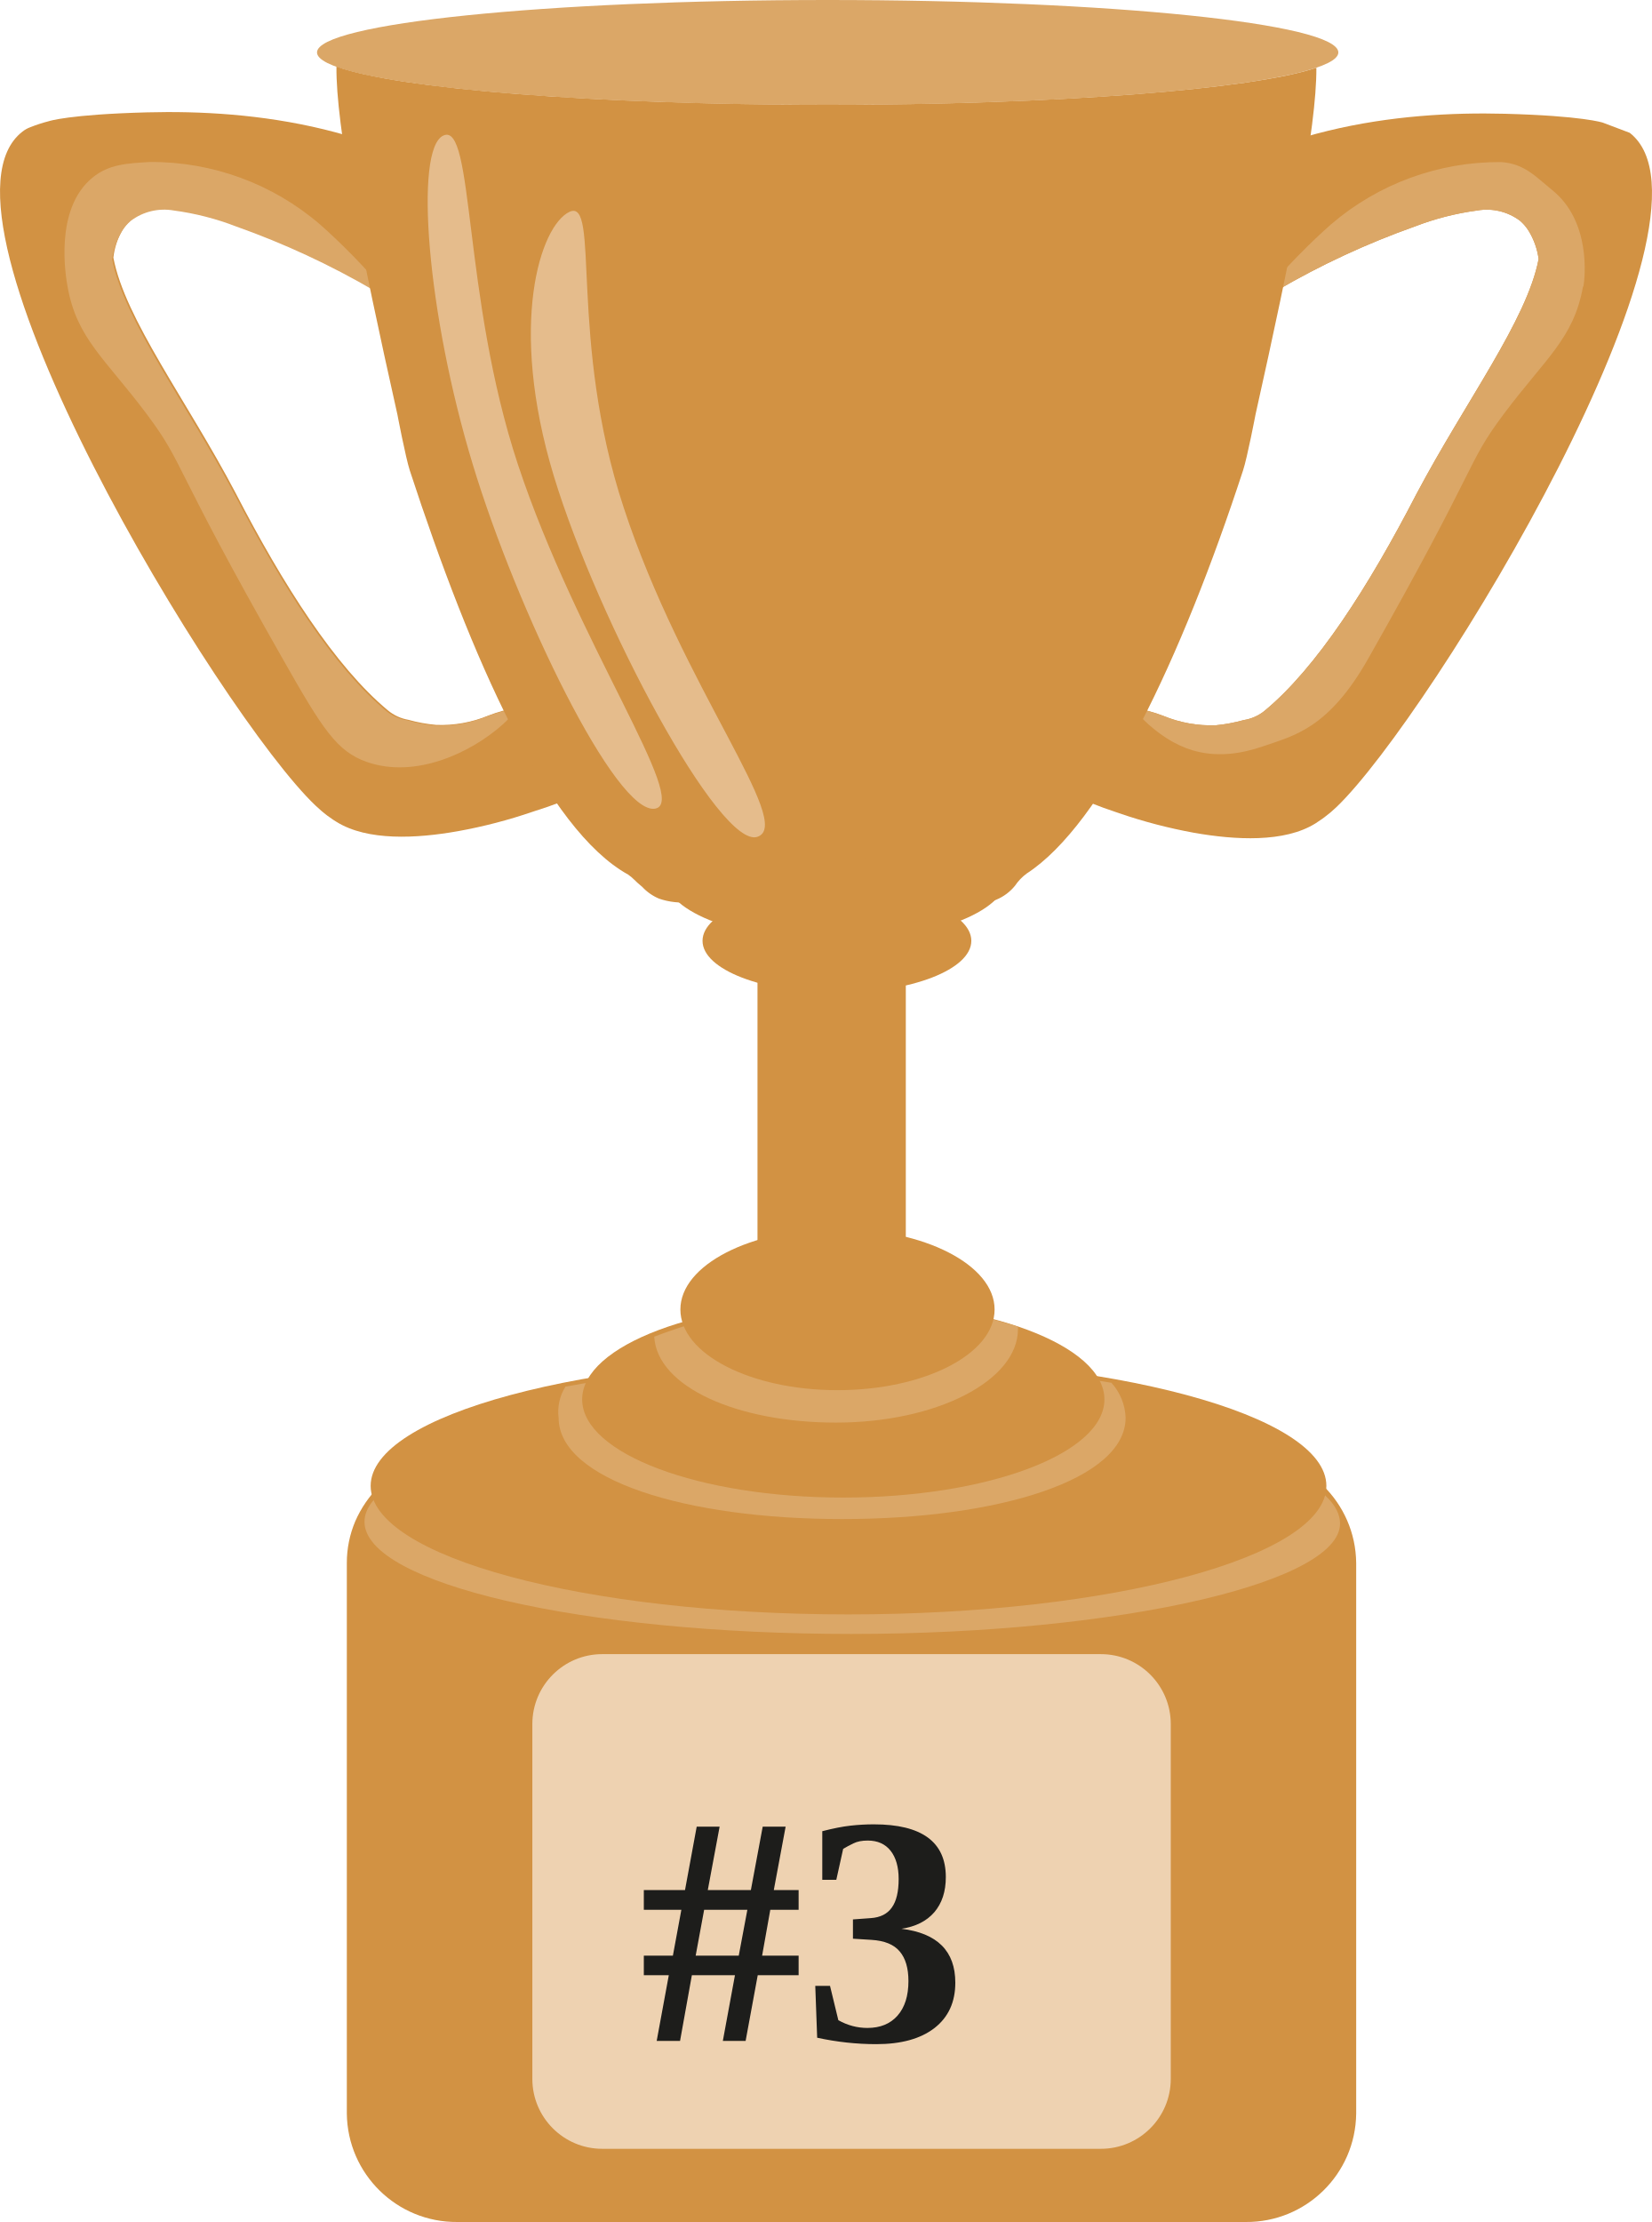
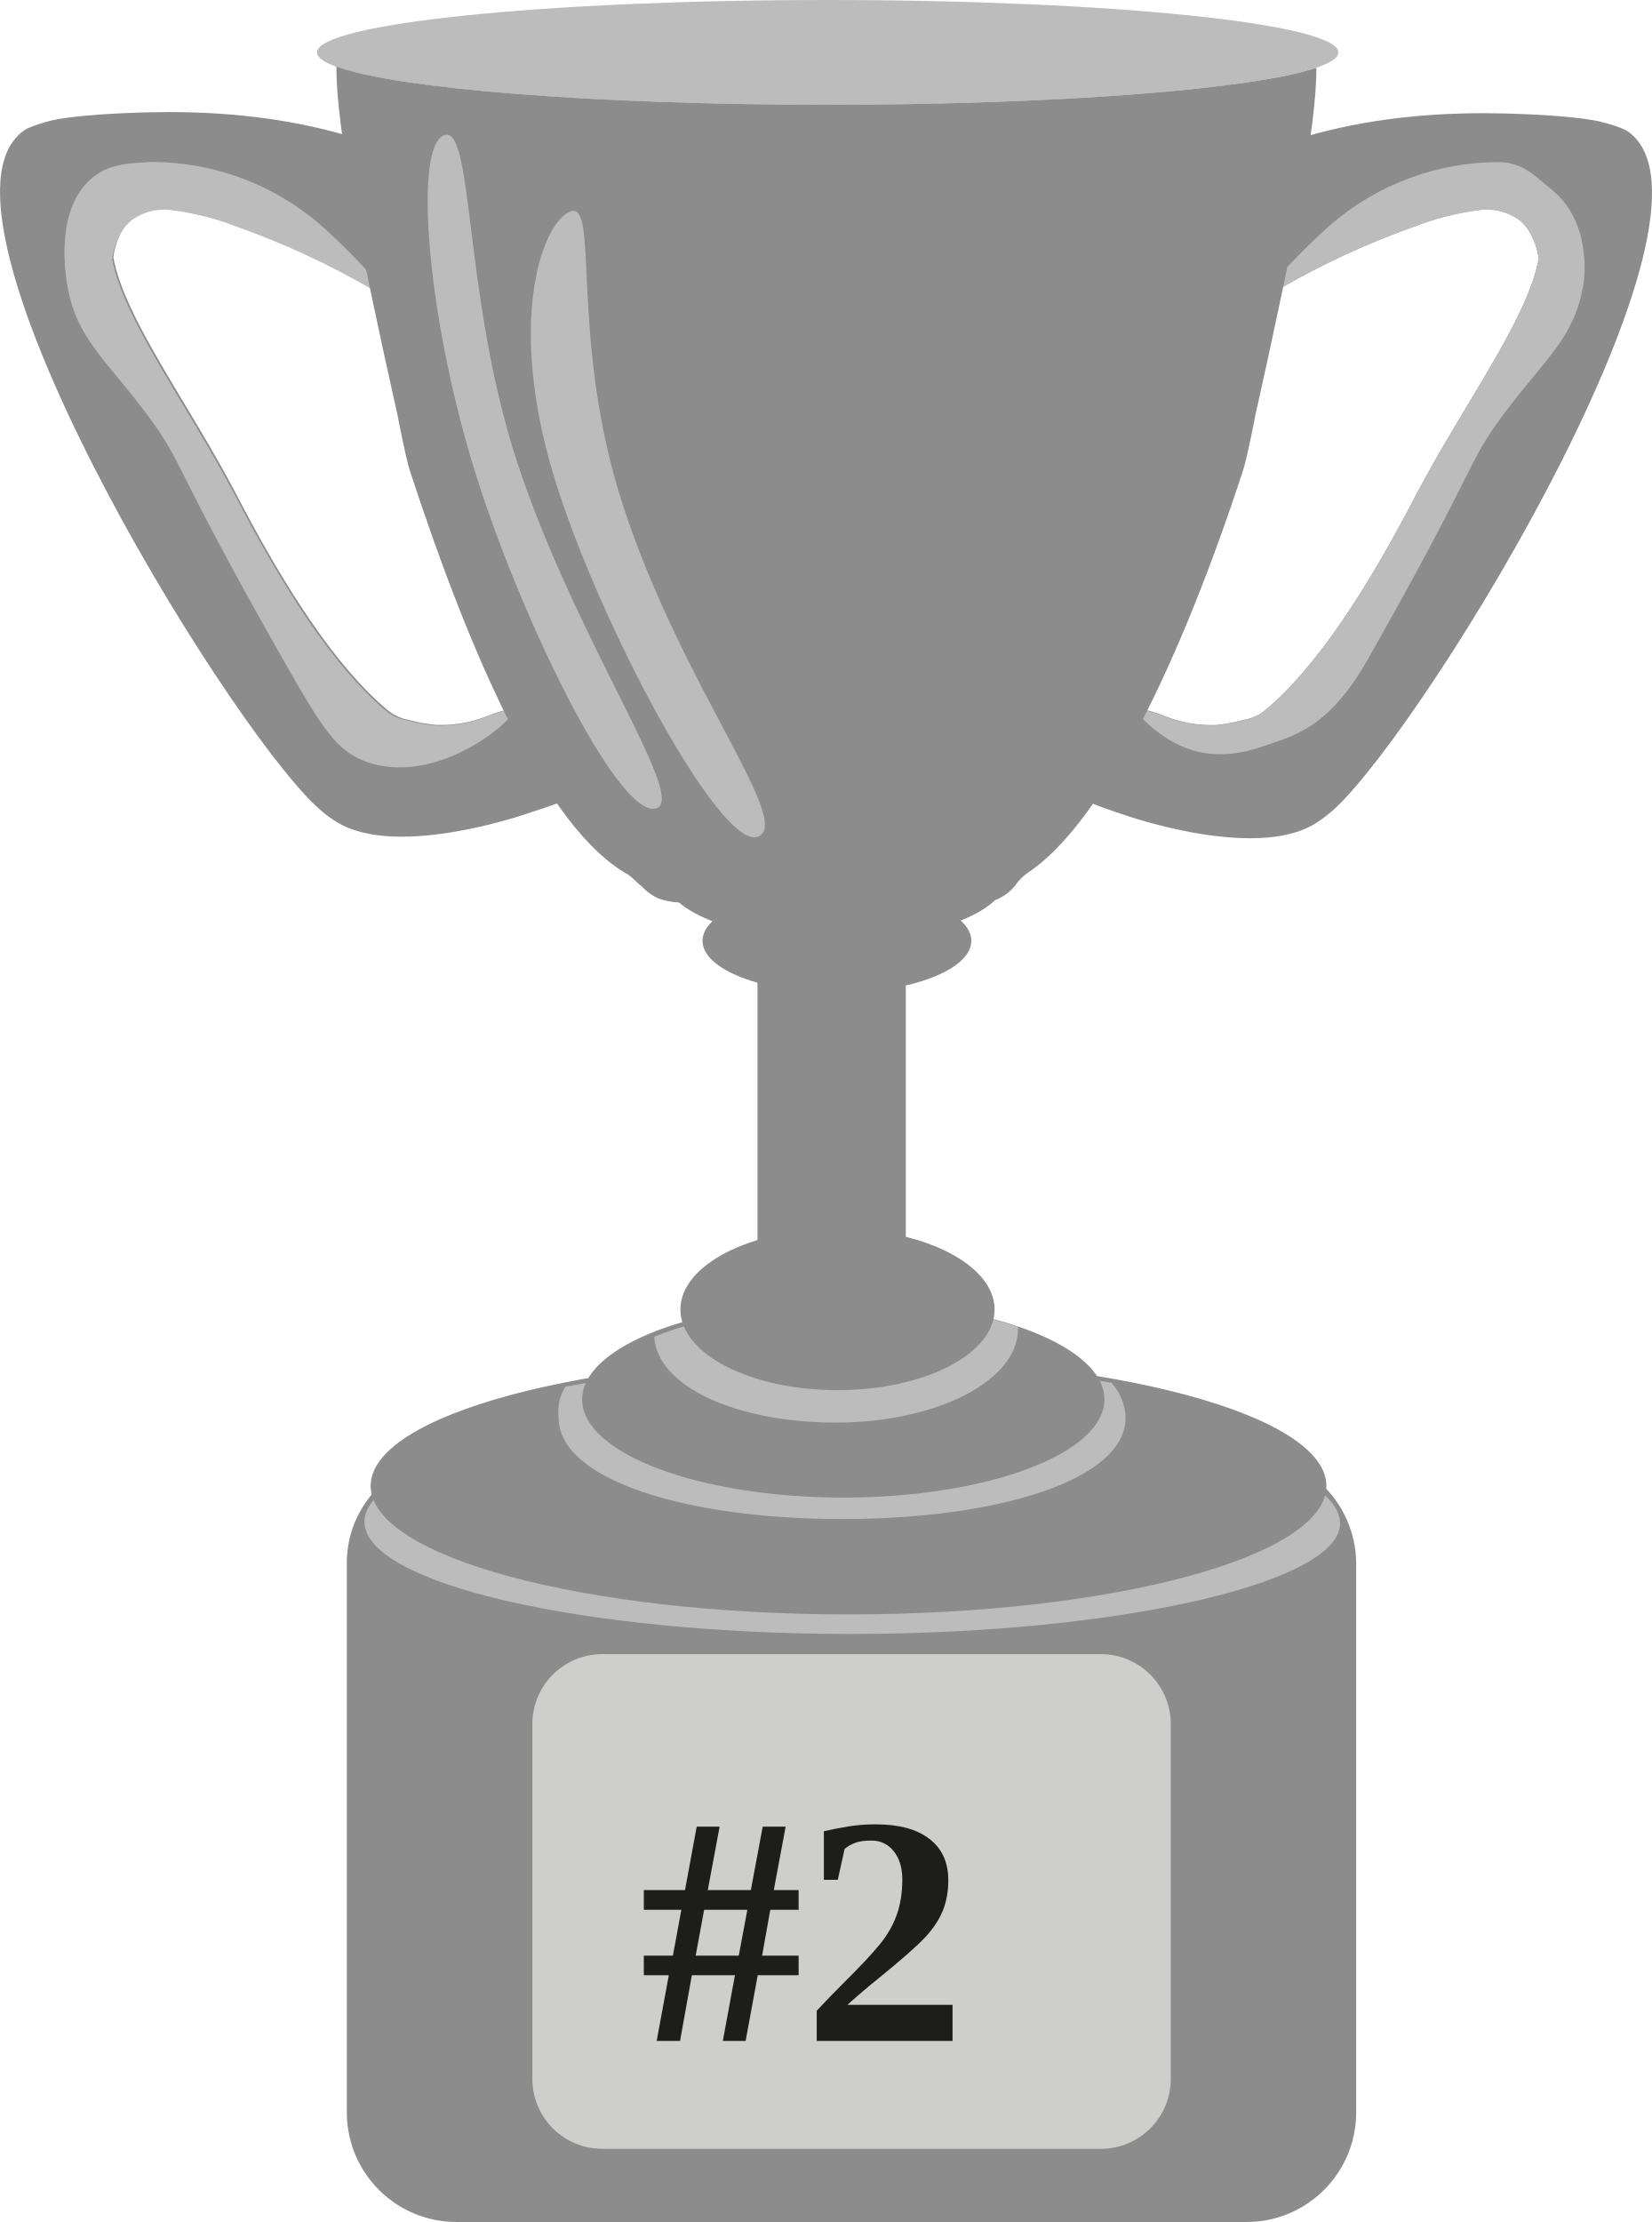
<svg xmlns="http://www.w3.org/2000/svg" viewBox="0 0 176.76 237.71">
  <defs>
-     <style>.cls-1{fill:#d29243;}.cls-2{fill:#eed2b1;}.cls-3{fill:#dba767;}.cls-4{font-size:35px;fill:#1d1d1b;font-family:LemonMilkbold, Lemon/Milk;font-weight:700;}.cls-5{fill:#e5bc8c;}</style>
+     <style>.cls-1{fill:#8c8c8c;}.cls-2{fill:#cececd;}.cls-3{fill:#bdbcbc;}.cls-4{font-size:35px;fill:#1d1d1b;font-family:LemonMilkbold, Lemon/Milk;font-weight:700;}</style>
  </defs>
  <g data-name="Ebene 2">
    <path class="cls-1" d="M57,86.84a54.32,54.32,0,0,1-8,2.08c-4.43.79-9.68,1.07-13-1a7.53,7.53,0,0,1-.66-.44l-.3-.21c-.24-.18-.46-.36-.67-.54s-.42-.37-.62-.56C28.7,81.38,18,65.57,10,49.86S-3.32,18.53,2.39,14.09a3,3,0,0,1,.85-.48,16.21,16.21,0,0,1,2-.65s2.13-.72,10.5-.94C27,11.72,42.22,13.41,54,23.34a6.38,6.38,0,0,1,1.21.84,2.74,2.74,0,0,1,.92,1.53c.21,1.26-.68,2.83-2.12,4.21a12.5,12.5,0,0,1-5.51,3c-2.95.7-5.14-.27-8.39-2a85.9,85.9,0,0,0-14.73-6.84,29.41,29.41,0,0,0-6.68-1.71,6,6,0,0,0-4.57,1.08,4.68,4.68,0,0,0-1,1.11,7.6,7.6,0,0,0-1,3C13.38,34.14,20,42.84,25.22,52.76,30.3,62.59,35.89,71.34,41.51,76a4.67,4.67,0,0,0,2.16,1,16.63,16.63,0,0,0,3,.55,13.29,13.29,0,0,0,5.59-1,14.78,14.78,0,0,1,6.16-1,9.65,9.65,0,0,1,5.34,2.14c1.45,1.16,2.38,2.62,2.28,3.86s-1,2-2.52,2.79A55.29,55.29,0,0,1,57,86.84Z" />
    <path class="cls-1" d="m133.28 237.71h-84.34a11.73 11.73 0 0 1-11.83-11.61v-58.9a11.4 11.4 0 0 1 0.9-4.45 12.17 12.17 0 0 1 2.56-3.75 12.85 12.85 0 0 1 8.37-3.4h84.34a11.73 11.73 0 0 1 11.83 11.61v58.9a11.73 11.73 0 0 1-11.83 11.6z" />
    <rect class="cls-2" x="56.96" y="176.96" width="68.31" height="52.92" rx="7.48" ry="7.48" />
    <path class="cls-3" d="m131.33 155.19h-80.49c-7.39 2.07-11.84 4.72-11.84 7.61 0 6.61 23.32 12 52.09 12s53.15-5.6 52.27-12.16c-0.36-2.8-4.63-5.38-12.03-7.45z" />
    <ellipse class="cls-1" cx="90.79" cy="158.96" rx="51.13" ry="13.75" />
    <path class="cls-3" d="M60.5,148.34a5.1,5.1,0,0,0-.73,3.33c0,6.62,13.58,10.84,30.34,10.84s30.33-4.22,30.33-10.84a5.87,5.87,0,0,0-1.52-3.74A164.77,164.77,0,0,0,91,145.7,166.17,166.17,0,0,0,60.5,148.34Z" />
    <ellipse class="cls-1" cx="90.23" cy="149.71" rx="27.94" ry="10.5" />
    <path class="cls-3" d="M70,143c.31,5.38,8.89,9.19,19.44,9.19,10.76,0,19.48-4.47,19.48-10a2.48,2.48,0,0,0,0-.27,60.07,60.07,0,0,0-18.66-2.69A56.4,56.4,0,0,0,70,143Z" />
    <ellipse class="cls-1" cx="89.61" cy="140.09" rx="16.81" ry="8.63" />
    <rect class="cls-1" x="81.05" y="99.21" width="15.87" height="40.02" rx="5.03" ry="5.03" />
    <ellipse class="cls-1" cx="89.55" cy="100.65" rx="14.38" ry="5.56" />
    <ellipse class="cls-1" cx="89.42" cy="93.87" rx="18.25" ry="6.78" />
-     <path class="cls-1" d="M171.5,13.12s-2.13-.73-10.5-.95c-11.25-.29-26.46,1.39-38.25,11.32a6.71,6.71,0,0,0-1.21.84,2.7,2.7,0,0,0-.91,1.54c-.22,1.25.67,2.82,2.12,4.2a12.58,12.58,0,0,0,5.5,3c2.95.69,5.14-.27,8.39-2a86.87,86.87,0,0,1,14.74-6.84,29.22,29.22,0,0,1,6.67-1.71,5.93,5.93,0,0,1,4.58,1.09,4.61,4.61,0,0,1,.94,1.1,7.75,7.75,0,0,1,1.06,3c-1.25,6.55-7.84,15.25-13.09,25.17-5.08,9.83-10.66,18.58-16.29,23.21a4.69,4.69,0,0,1-2.16.94,17.66,17.66,0,0,1-3,.56,13.45,13.45,0,0,1-5.6-1,14.61,14.61,0,0,0-6.15-1A9.57,9.57,0,0,0,113,77.75c-1.44,1.16-2.38,2.62-2.28,3.87.09,1.1,1,1.95,2.52,2.78A56,56,0,0,0,119.75,87a55,55,0,0,0,8,2.09c4.43.78,9.68,1.07,13-1l.67-.45c.18-.12.29-.21.29-.21.24-.18.46-.36.68-.54l.61-.55c5.06-4.84,15.76-20.65,23.76-36.36s13.32-31.33,7.62-35.77" />
-     <path class="cls-3" d="M169.42,30.67c.18-1,.81-7-3.33-10.33-1.74-1.41-3-2.86-5.5-3A27.61,27.61,0,0,0,142.42,24c-1.15,1-2.5,2.33-2.5,2.33-1.63,1.6-2.79,2.89-3.33,3.5l-2.08,2.34c.67-.32,1.37-.69,2.13-1.1a86.87,86.87,0,0,1,14.74-6.84,29.22,29.22,0,0,1,6.67-1.71,5.93,5.93,0,0,1,4.58,1.09,4.61,4.61,0,0,1,.94,1.1,7.75,7.75,0,0,1,1.06,3c-1.25,6.55-7.84,15.25-13.09,25.17-5.08,9.83-10.66,18.58-16.29,23.21a4.69,4.69,0,0,1-2.16.94,17.66,17.66,0,0,1-3,.56,13.45,13.45,0,0,1-5.6-1,16.29,16.29,0,0,0-3.3-.87,17.57,17.57,0,0,0,1.69,1.77c3.37,3,7.12,4.14,12.33,2.33,3.24-1.13,6.93-1.86,11.17-9.33,12.07-21.29,10.41-20.69,14.5-26.17,4.49-6,7.51-8.11,8.5-13.67" />
+     <path class="cls-1" d="M119.75,87a55,55,0,0,0,8,2.09c4.43.78,9.68,1.07,13-1l.67-.45c.18-.12.29-.21.29-.21.24-.18.46-.36.68-.54l.61-.55c5.06-4.84,15.76-20.65,23.76-36.36s13.32-31.33,7.62-35.77a3.4,3.4,0,0,0-.86-.48,14.52,14.52,0,0,0-2-.64s-2.13-.73-10.5-.95c-11.25-.29-26.46,1.39-38.25,11.32a6.71,6.71,0,0,0-1.21.84,2.7,2.7,0,0,0-.91,1.54c-.22,1.25.67,2.82,2.12,4.2a12.58,12.58,0,0,0,5.5,3c2.95.69,5.14-.27,8.39-2a86.87,86.87,0,0,1,14.74-6.84,29.22,29.22,0,0,1,6.67-1.71,5.93,5.93,0,0,1,4.58,1.09,4.61,4.61,0,0,1,.94,1.1,7.75,7.75,0,0,1,1.06,3c-1.25,6.55-7.84,15.25-13.09,25.17-5.08,9.83-10.66,18.58-16.29,23.21a4.69,4.69,0,0,1-2.16.94,17.66,17.66,0,0,1-3,.56,13.45,13.45,0,0,1-5.6-1,14.61,14.61,0,0,0-6.15-1A9.57,9.57,0,0,0,113,77.75c-1.44,1.16-2.38,2.62-2.28,3.87.09,1.1,1,1.95,2.52,2.78A56,56,0,0,0,119.75,87Z" />
+     <path class="cls-3" d="M166.09,20.34c-1.74-1.41-3-2.86-5.5-3A27.61,27.61,0,0,0,142.42,24c-1.15,1-2.5,2.33-2.5,2.33-1.63,1.6-2.79,2.89-3.33,3.5l-2.08,2.34c.67-.32,1.37-.69,2.13-1.1a86.87,86.87,0,0,1,14.74-6.84,29.22,29.22,0,0,1,6.67-1.71,5.93,5.93,0,0,1,4.58,1.09,4.61,4.61,0,0,1,.94,1.1,7.75,7.75,0,0,1,1.06,3c-1.25,6.55-7.84,15.25-13.09,25.17-5.08,9.83-10.66,18.58-16.29,23.21a4.69,4.69,0,0,1-2.16.94,17.66,17.66,0,0,1-3,.56,13.45,13.45,0,0,1-5.6-1,16.29,16.29,0,0,0-3.3-.87,17.57,17.57,0,0,0,1.69,1.77c3.37,3,7.12,4.14,12.33,2.33,3.24-1.13,6.93-1.86,11.17-9.33,12.07-21.29,10.41-20.69,14.5-26.17,4.49-6,7.51-8.11,8.5-13.67C169.6,29.66,170.23,23.71,166.09,20.34Z" />
    <path class="cls-3" d="M9.9,19c1.73-1.42,3.67-1.53,6.16-1.67A27.61,27.61,0,0,1,34.23,24c1.15,1,2.5,2.33,2.5,2.33,1.63,1.6,2.79,2.89,3.33,3.5l2.08,2.34c-.67-.32-1.37-.69-2.13-1.1a86.87,86.87,0,0,0-14.74-6.84,29.22,29.22,0,0,0-6.67-1.71A5.93,5.93,0,0,0,14,23.62a4.61,4.61,0,0,0-.94,1.1,7.75,7.75,0,0,0-1.06,3C13.27,34.29,19.86,43,25.11,52.91c5.08,9.83,10.66,18.58,16.29,23.21a4.69,4.69,0,0,0,2.16.94,17.66,17.66,0,0,0,3,.56,13.45,13.45,0,0,0,5.6-1,16.47,16.47,0,0,1,3.3-.87,17.57,17.57,0,0,1-1.69,1.77c-3.37,3-9.29,5.81-14.5,4-3.24-1.13-4.76-3.53-9-11C18.16,49.22,19.82,49.82,15.73,44.34c-4.49-6-7.51-8.11-8.5-13.67C7.05,29.66,5.75,22.38,9.9,19Z" />
    <ellipse class="cls-3" cx="88.56" cy="5.61" rx="54.64" ry="5.61" />
    <path class="cls-1" d="M88.56,11.21C63.5,11.21,42.39,9.48,36,7.12c-.07,6.33,2.63,19.86,6.52,37.22,0,0,.87,4.57,1.33,6,6.58,20.11,14.62,38.4,23.37,43.23.62.44.64.61,1.5,1.31a5.2,5.2,0,0,0,1.78,1.25c4.25,1.5,10.15-1,16.35-6.37.53-.46,1.06-1,1.58-1.45.53.5,1.05,1,1.58,1.45,6.2,5.42,12.65,8.22,16.59,6.49a5.06,5.06,0,0,0,2-1.49,5.34,5.34,0,0,1,1.24-1.3c8.18-5.3,16.58-23,23.16-43.12.46-1.39,1.34-6,1.34-6,3.85-17.24,6.55-30.7,6.51-37.09C134,9.55,113.16,11.21,88.56,11.21Z" />
-     <text class="cls-4" transform="translate(68.42 218.34)">#3</text>
-     <path class="cls-5" d="m47.42 14.51c-3.1 1.48-1.75 19 3.17 35.19 4.75 15.68 15.34 37.51 19.5 36.81 3.8-0.65-8.33-17.68-14.67-36.81-5.96-18-4.67-36.79-8-35.19z" />
-     <path class="cls-5" d="m60.92 22.67c-3.1 1.49-6.58 12-1.67 28.23 4.76 15.68 17.81 40 21.8 38.62s-8-16-14.3-35.17c-5.96-18.01-2.5-33.27-5.83-31.68z" />
+     <text class="cls-4" transform="translate(68.42 218.34)">#2</text>
+     <path class="cls-3" d="m47.42 14.51c-3.1 1.48-1.75 19 3.17 35.19 4.75 15.68 15.34 37.51 19.5 36.81 3.8-0.65-8.33-17.68-14.67-36.81-5.96-18-4.67-36.79-8-35.19z" />
+     <path class="cls-3" d="m60.92 22.67c-3.1 1.49-6.58 12-1.67 28.23 4.76 15.68 17.81 40 21.8 38.62s-8-16-14.3-35.17c-5.96-18.01-2.5-33.27-5.83-31.68z" />
  </g>
</svg>
